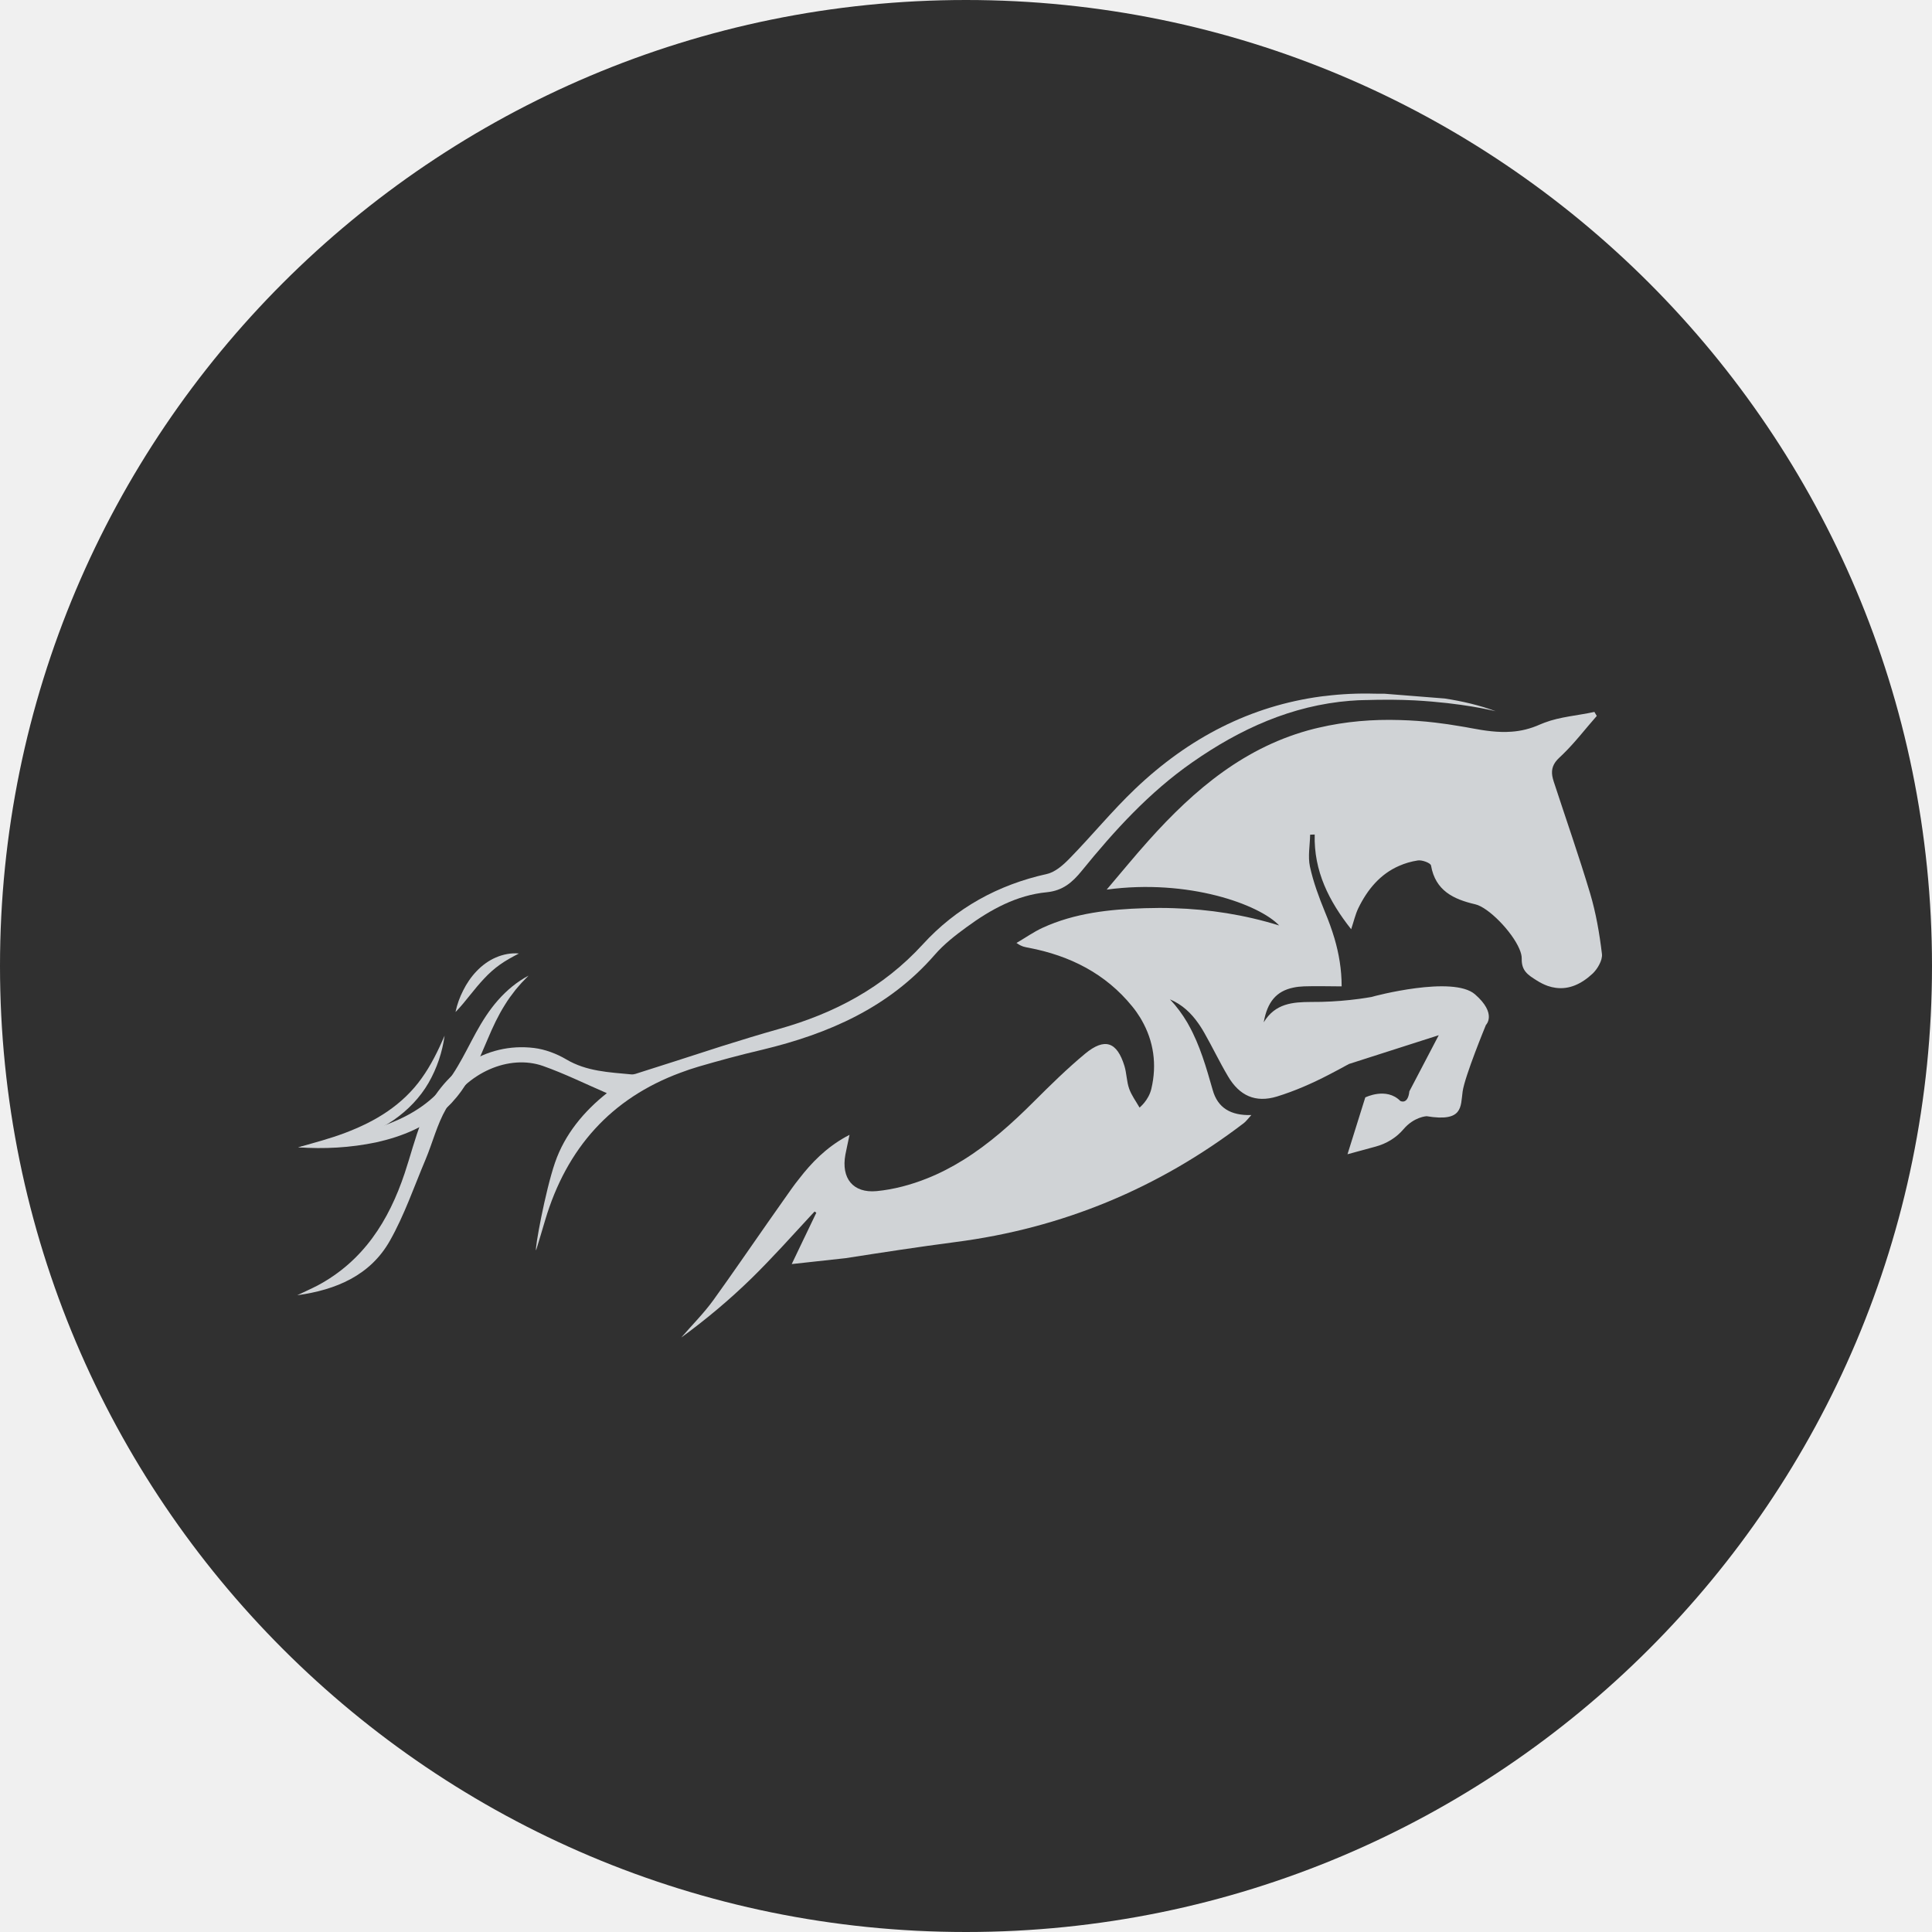
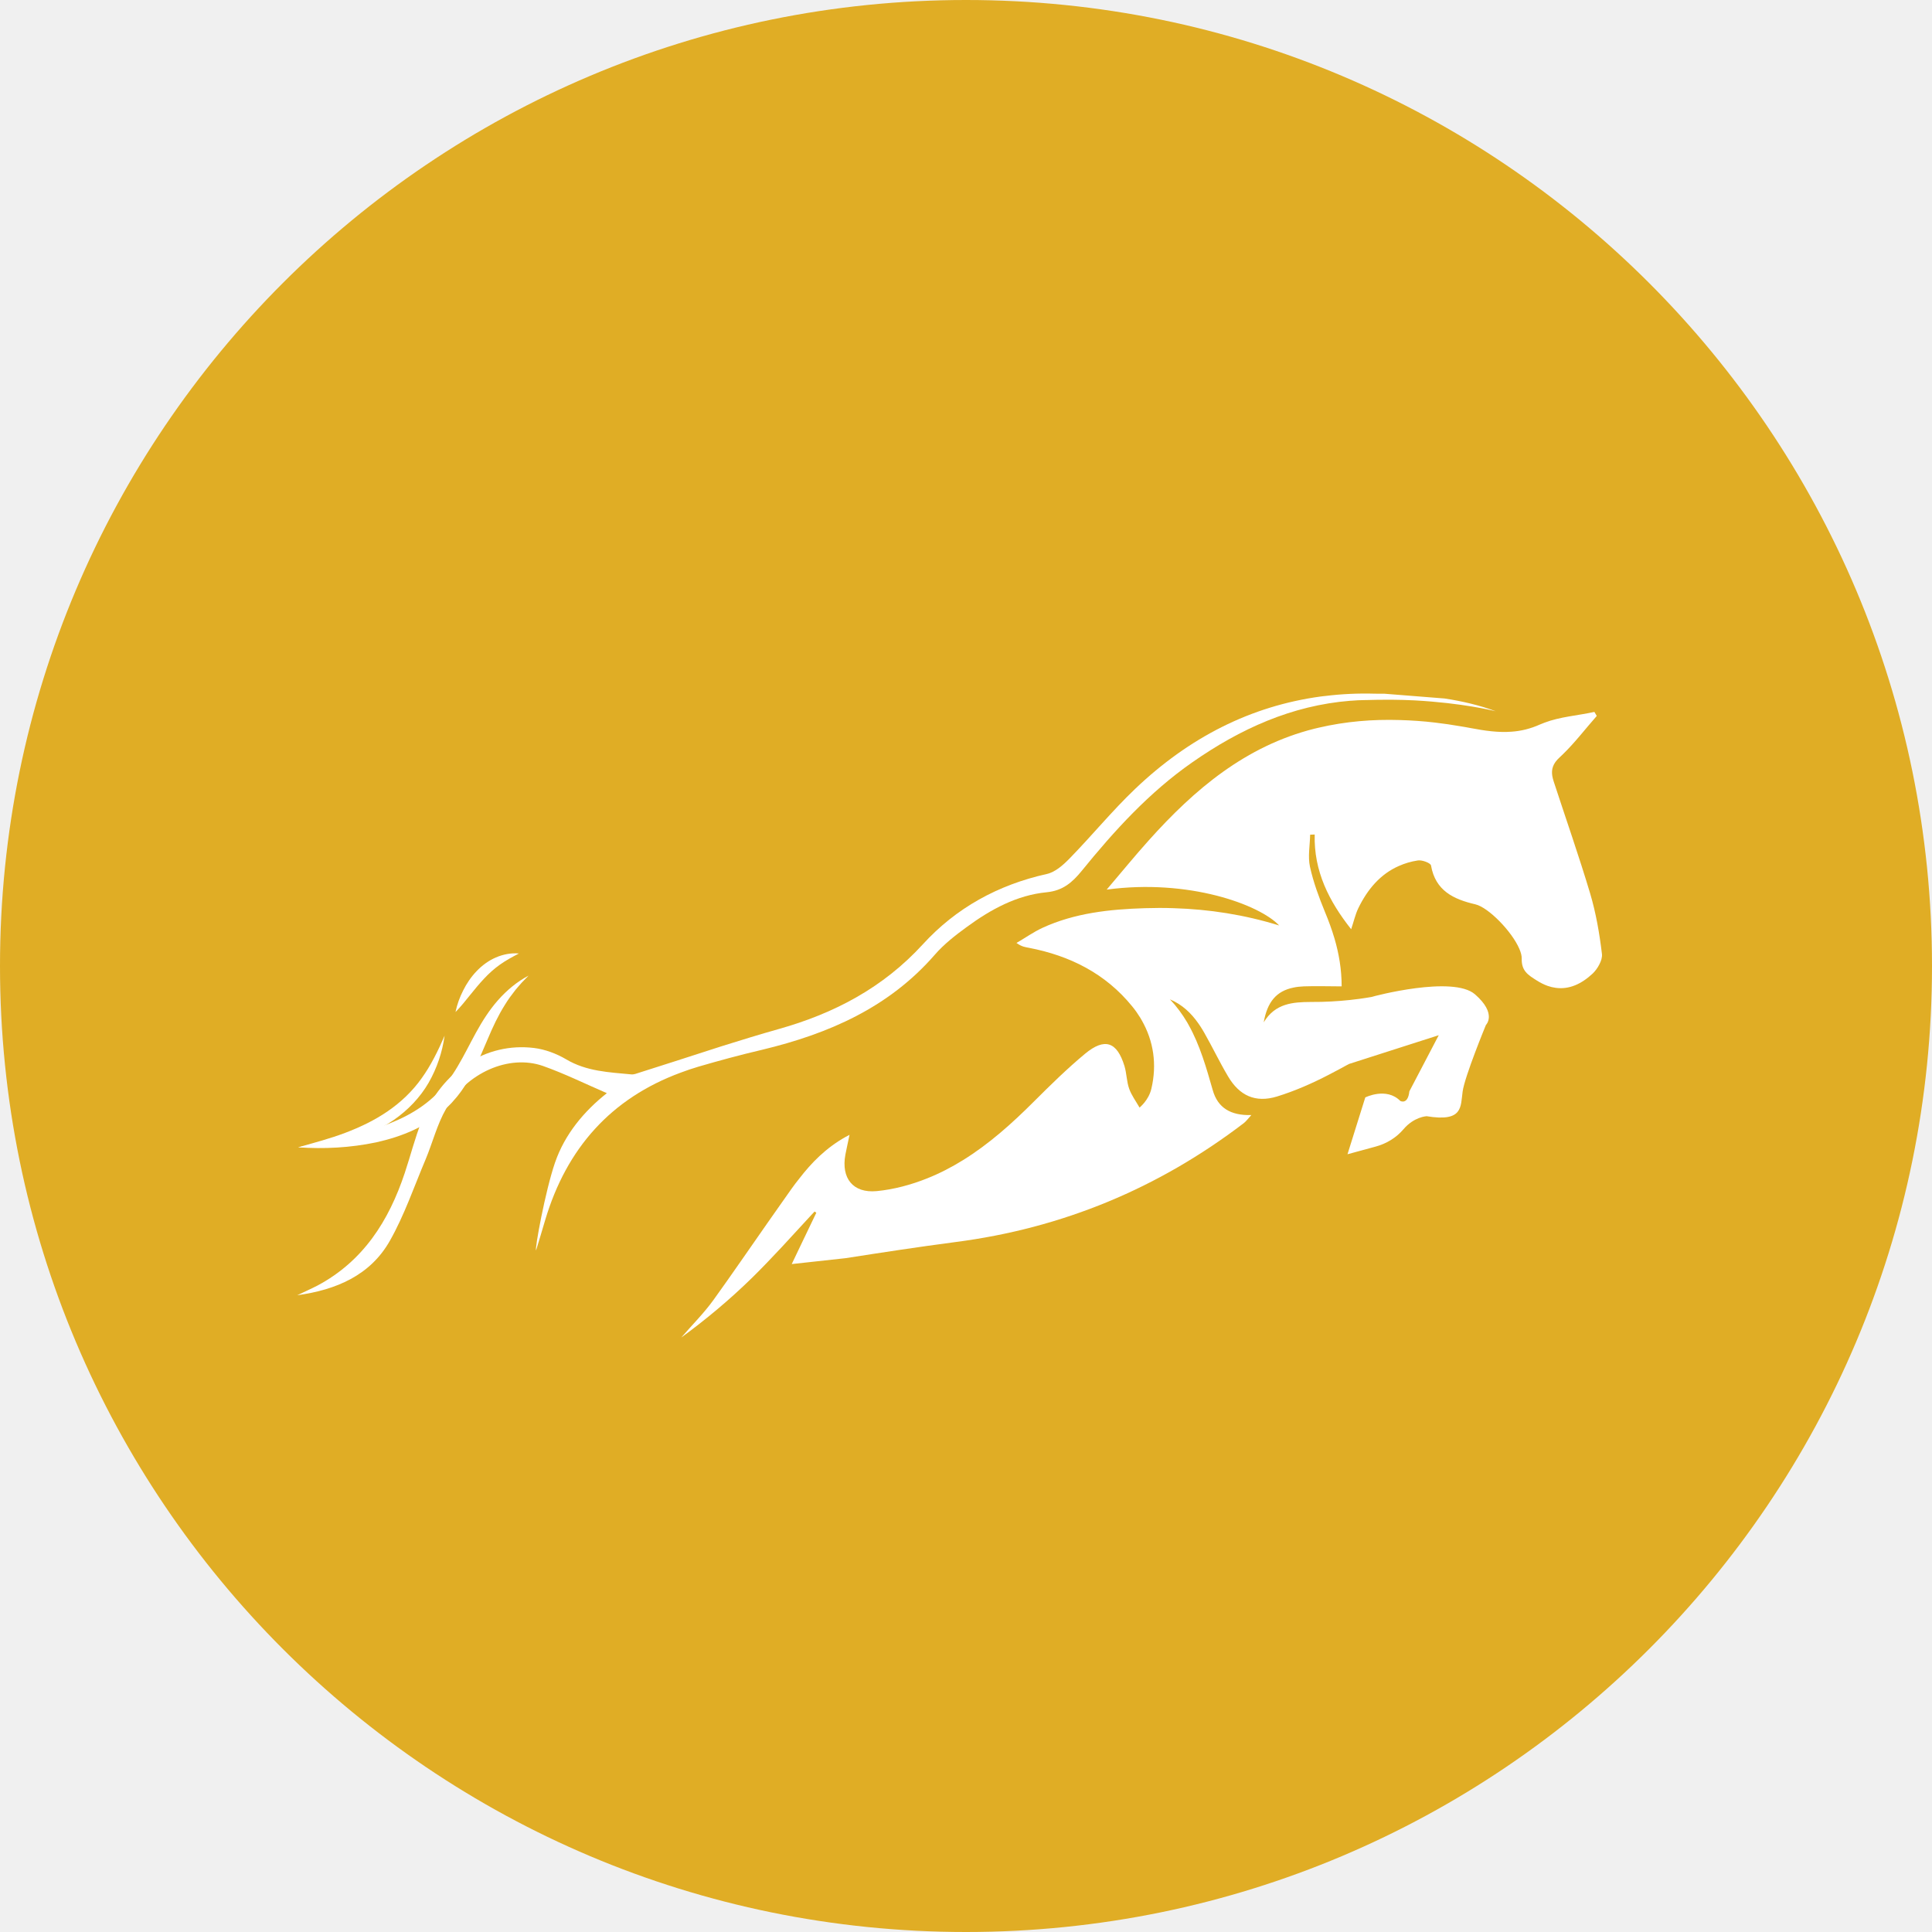
<svg xmlns="http://www.w3.org/2000/svg" width="39" height="39" viewBox="0 0 39 39" fill="none">
-   <circle cx="19.5" cy="19.5" r="19.5" fill="#303030" />
-   <path d="M29.161 14.1L27.95 14.004C27.887 14.003 27.823 14.003 27.763 14.003H27.757C27.415 13.993 27.08 14.009 26.756 14.049C26.731 14.052 26.713 14.054 26.698 14.055C26.685 14.057 26.674 14.059 26.67 14.059H26.666C25.247 14.251 24 14.889 22.913 15.926C22.451 16.366 22.046 16.863 21.599 17.321C21.469 17.455 21.304 17.605 21.13 17.643C20.145 17.862 19.299 18.328 18.628 19.063C17.829 19.936 16.845 20.456 15.718 20.773C15.334 20.881 14.954 20.998 14.575 21.117L13.604 21.43C13.372 21.504 13.14 21.579 12.908 21.652C12.855 21.669 12.798 21.693 12.745 21.688C12.293 21.645 11.839 21.628 11.429 21.384C11.234 21.269 11.002 21.182 10.781 21.155C9.807 21.036 8.917 21.619 8.511 22.631C8.375 22.974 8.286 23.334 8.169 23.683C7.849 24.641 7.337 25.455 6.41 25.95C6.277 26.019 6.137 26.08 6 26.146C6.782 26.039 7.476 25.746 7.871 25.045C8.163 24.529 8.358 23.956 8.59 23.407C8.733 23.067 8.822 22.7 9.004 22.384C9.419 21.652 10.276 21.278 10.961 21.518C11.396 21.672 11.813 21.878 12.25 22.067C11.793 22.429 11.402 22.892 11.204 23.468C11.007 24.039 10.789 25.232 10.822 25.238C10.882 25.038 10.946 24.836 11.004 24.633C11.438 23.172 12.34 22.171 13.734 21.655C13.852 21.61 13.974 21.569 14.099 21.532C14.304 21.471 14.511 21.415 14.716 21.359C14.939 21.299 15.164 21.243 15.389 21.19C16.727 20.868 17.941 20.34 18.868 19.275C19.053 19.061 19.285 18.88 19.516 18.712C20 18.358 20.525 18.069 21.132 18.011C21.457 17.978 21.647 17.811 21.834 17.582C22.495 16.768 23.197 15.996 24.067 15.389C25.036 14.712 26.076 14.241 27.255 14.146C27.263 14.146 27.272 14.145 27.279 14.145C27.367 14.137 27.459 14.133 27.551 14.132H27.567C27.721 14.127 27.874 14.125 28.023 14.125H28.091C28.091 14.125 28.093 14.124 28.094 14.125C28.254 14.125 28.406 14.132 28.553 14.138C28.795 14.151 29.018 14.171 29.215 14.193C29.403 14.215 29.57 14.238 29.708 14.261C29.976 14.305 30.148 14.347 30.193 14.357C29.866 14.236 29.513 14.153 29.161 14.1H29.161Z" fill="#D0D3D6" />
-   <path d="M10.67 19.694C10.625 19.742 10.578 19.787 10.534 19.834C10.492 19.883 10.448 19.93 10.408 19.979C10.329 20.08 10.254 20.181 10.189 20.289C10.055 20.502 9.949 20.729 9.85 20.964C9.749 21.198 9.652 21.44 9.526 21.677C9.464 21.797 9.391 21.912 9.312 22.025C9.27 22.079 9.231 22.136 9.183 22.187L9.115 22.265L9.041 22.339C8.943 22.437 8.833 22.523 8.719 22.603C8.662 22.642 8.601 22.675 8.543 22.712C8.483 22.746 8.422 22.775 8.36 22.806C8.113 22.922 7.853 23.002 7.593 23.06C7.07 23.169 6.542 23.197 6.019 23.16C6.532 23.056 7.039 22.954 7.523 22.801C7.762 22.722 7.997 22.633 8.214 22.518C8.431 22.403 8.63 22.264 8.801 22.096C8.973 21.93 9.116 21.735 9.242 21.52C9.369 21.307 9.481 21.077 9.607 20.847C9.733 20.618 9.876 20.39 10.054 20.189C10.23 19.989 10.438 19.817 10.67 19.694V19.694Z" fill="#D0D3D6" />
-   <path d="M8.975 20.907C8.929 21.236 8.822 21.562 8.651 21.859C8.48 22.155 8.233 22.411 7.95 22.607C7.666 22.803 7.345 22.938 7.018 23.029C6.69 23.116 6.353 23.156 6.018 23.161C6.341 23.068 6.66 22.985 6.966 22.869C7.272 22.753 7.564 22.613 7.827 22.432C8.09 22.251 8.324 22.03 8.51 21.768C8.698 21.508 8.842 21.213 8.975 20.907Z" fill="#D0D3D6" />
-   <path d="M10.476 19.247C10.336 19.32 10.207 19.39 10.091 19.473C9.975 19.555 9.871 19.649 9.774 19.753C9.676 19.856 9.585 19.968 9.492 20.083C9.399 20.198 9.306 20.317 9.195 20.429C9.227 20.275 9.28 20.131 9.35 19.993C9.419 19.855 9.507 19.723 9.618 19.607C9.727 19.491 9.861 19.392 10.009 19.328C10.158 19.264 10.319 19.233 10.476 19.248V19.247Z" fill="#D0D3D6" />
-   <path d="M32.337 19.254C32.288 18.844 32.217 18.432 32.1 18.038C31.873 17.279 31.61 16.53 31.364 15.777C31.351 15.737 31.341 15.699 31.335 15.663C31.314 15.529 31.347 15.412 31.483 15.289C31.506 15.268 31.527 15.246 31.55 15.225C31.795 14.987 32.005 14.71 32.233 14.452C32.217 14.425 32.202 14.398 32.185 14.371C31.848 14.445 31.492 14.468 31.178 14.588C31.148 14.599 31.117 14.611 31.088 14.624C30.892 14.712 30.702 14.757 30.514 14.77C30.242 14.791 29.972 14.751 29.687 14.697C29.622 14.685 29.555 14.672 29.488 14.662C29.315 14.632 29.14 14.606 28.967 14.586C28.731 14.558 28.497 14.542 28.259 14.535C27.711 14.518 27.164 14.562 26.617 14.69C26.589 14.697 26.56 14.704 26.532 14.71C25.145 15.059 24.113 15.933 23.191 16.962C22.91 17.274 22.644 17.602 22.34 17.958C23.993 17.735 25.423 18.259 25.822 18.682C25.117 18.464 24.409 18.355 23.695 18.333C23.5 18.326 23.305 18.327 23.109 18.333C22.402 18.355 21.697 18.429 21.043 18.73C20.86 18.815 20.693 18.934 20.519 19.035C20.523 19.038 20.527 19.041 20.531 19.043L20.532 19.043C20.629 19.112 20.699 19.119 20.766 19.132C21.598 19.291 22.318 19.654 22.854 20.314C22.915 20.388 22.969 20.465 23.017 20.543C23.027 20.56 23.036 20.576 23.046 20.593C23.286 21.012 23.359 21.486 23.241 21.981C23.185 22.214 23.008 22.352 23.004 22.358C23.003 22.355 23.001 22.352 22.998 22.349C22.928 22.227 22.841 22.11 22.794 21.978C22.742 21.832 22.744 21.669 22.699 21.52C22.549 21.03 22.302 20.942 21.905 21.27C21.542 21.571 21.205 21.903 20.87 22.237C20.429 22.678 19.966 23.093 19.441 23.418C19.212 23.56 18.972 23.685 18.716 23.787C18.394 23.916 18.043 24.011 17.698 24.044C17.217 24.09 16.978 23.782 17.065 23.309C17.086 23.194 17.115 23.077 17.149 22.908C17.123 22.921 17.096 22.936 17.07 22.95C16.671 23.174 16.382 23.47 16.133 23.793C16.079 23.858 16.031 23.925 15.982 23.992C15.92 24.08 15.857 24.168 15.795 24.257C15.695 24.398 15.596 24.54 15.497 24.681C15.132 25.202 14.773 25.727 14.402 26.242C14.207 26.512 13.968 26.749 13.752 27C14.255 26.633 14.732 26.233 15.174 25.801C15.382 25.597 15.584 25.385 15.783 25.172C15.979 24.961 16.173 24.747 16.369 24.536C16.394 24.509 16.419 24.482 16.444 24.456C16.456 24.464 16.467 24.475 16.476 24.479L16.478 24.482L16.439 24.563C16.373 24.698 16.308 24.835 16.242 24.974C16.239 24.979 16.237 24.985 16.234 24.99C16.152 25.161 16.069 25.336 15.982 25.517L17.068 25.398C17.814 25.282 18.548 25.169 19.284 25.073C21.446 24.794 23.384 23.988 25.11 22.67C25.155 22.635 25.188 22.587 25.26 22.509C24.843 22.521 24.581 22.364 24.48 22.003C24.351 21.552 24.223 21.1 23.995 20.692C23.986 20.674 23.975 20.656 23.965 20.638C23.868 20.475 23.755 20.319 23.617 20.173C23.866 20.279 24.046 20.452 24.19 20.658C24.202 20.676 24.215 20.694 24.227 20.712C24.256 20.756 24.284 20.802 24.31 20.848C24.475 21.137 24.618 21.439 24.788 21.725C25.018 22.118 25.342 22.267 25.776 22.135C26.137 22.024 26.489 21.869 26.824 21.695C26.96 21.625 27.095 21.552 27.23 21.478L29.043 20.897L28.45 22.03C28.42 22.309 28.267 22.224 28.267 22.224C27.986 21.939 27.56 22.153 27.56 22.153L27.201 23.3L27.767 23.146C27.987 23.087 28.186 22.967 28.332 22.794C28.546 22.543 28.798 22.532 28.798 22.532C29.537 22.654 29.482 22.345 29.525 22.035C29.567 21.727 29.995 20.691 29.995 20.691C29.995 20.691 30.227 20.466 29.775 20.072C29.331 19.685 27.726 20.11 27.687 20.125C27.605 20.139 27.523 20.152 27.441 20.163C27.189 20.197 26.936 20.217 26.677 20.224C26.606 20.226 26.533 20.225 26.46 20.226C26.103 20.228 25.742 20.251 25.51 20.637C25.582 20.224 25.767 20.006 26.109 19.936C26.174 19.922 26.244 19.914 26.321 19.911C26.56 19.903 26.801 19.91 27.056 19.911H27.083C27.083 19.567 27.028 19.251 26.939 18.946C26.885 18.764 26.82 18.586 26.746 18.409C26.625 18.113 26.511 17.807 26.443 17.494C26.399 17.289 26.443 17.064 26.447 16.849C26.479 16.849 26.507 16.847 26.539 16.846C26.519 17.585 26.827 18.191 27.275 18.758C27.329 18.596 27.359 18.46 27.418 18.336C27.606 17.948 27.868 17.642 28.24 17.48C28.357 17.428 28.484 17.39 28.622 17.369C28.707 17.356 28.879 17.421 28.887 17.471C28.975 17.979 29.34 18.153 29.782 18.255C30.048 18.318 30.52 18.803 30.67 19.154C30.702 19.227 30.719 19.294 30.718 19.35C30.711 19.602 30.85 19.683 31.018 19.79C31.093 19.838 31.166 19.874 31.24 19.901C31.297 19.921 31.352 19.934 31.407 19.941C31.675 19.977 31.923 19.865 32.152 19.651C32.201 19.603 32.251 19.537 32.285 19.468C32.304 19.433 32.317 19.398 32.327 19.364C32.337 19.324 32.342 19.288 32.337 19.254L32.337 19.254Z" fill="#D0D3D6" />
+   <circle cx="19.5" cy="19.5" r="19.5" fill="#E0AD25" />
+   <path d="M29.161 14.1L27.95 14.004C27.887 14.003 27.823 14.003 27.763 14.003H27.757C27.415 13.993 27.08 14.009 26.756 14.049C26.731 14.052 26.713 14.054 26.698 14.055C26.685 14.057 26.674 14.059 26.67 14.059H26.666C25.247 14.251 24 14.889 22.913 15.926C22.451 16.366 22.046 16.863 21.599 17.321C21.469 17.455 21.304 17.605 21.13 17.643C20.145 17.862 19.299 18.328 18.628 19.063C17.829 19.936 16.845 20.456 15.718 20.773C15.334 20.881 14.954 20.998 14.575 21.117L13.604 21.43C13.372 21.504 13.14 21.579 12.908 21.652C12.855 21.669 12.798 21.693 12.745 21.688C12.293 21.645 11.839 21.628 11.429 21.384C11.234 21.269 11.002 21.182 10.781 21.155C9.807 21.036 8.917 21.619 8.511 22.631C8.375 22.974 8.286 23.334 8.169 23.683C7.849 24.641 7.337 25.455 6.41 25.95C6.277 26.019 6.137 26.08 6 26.146C6.782 26.039 7.476 25.746 7.871 25.045C8.163 24.529 8.358 23.956 8.59 23.407C8.733 23.067 8.822 22.7 9.004 22.384C9.419 21.652 10.276 21.278 10.961 21.518C11.396 21.672 11.813 21.878 12.25 22.067C11.793 22.429 11.402 22.892 11.204 23.468C11.007 24.039 10.789 25.232 10.822 25.238C10.882 25.038 10.946 24.836 11.004 24.633C11.438 23.172 12.34 22.171 13.734 21.655C13.852 21.61 13.974 21.569 14.099 21.532C14.304 21.471 14.511 21.415 14.716 21.359C14.939 21.299 15.164 21.243 15.389 21.19C16.727 20.868 17.941 20.34 18.868 19.275C19.053 19.061 19.285 18.88 19.516 18.712C20 18.358 20.525 18.069 21.132 18.011C21.457 17.978 21.647 17.811 21.834 17.582C22.495 16.768 23.197 15.996 24.067 15.389C25.036 14.712 26.076 14.241 27.255 14.146C27.263 14.146 27.272 14.145 27.279 14.145C27.367 14.137 27.459 14.133 27.551 14.132H27.567C27.721 14.127 27.874 14.125 28.023 14.125H28.091C28.091 14.125 28.093 14.124 28.094 14.125C28.254 14.125 28.406 14.132 28.553 14.138C28.795 14.151 29.018 14.171 29.215 14.193C29.403 14.215 29.57 14.238 29.708 14.261C29.976 14.305 30.148 14.347 30.193 14.357C29.866 14.236 29.513 14.153 29.161 14.1H29.161Z" fill="#FFFFFF" />
+   <path d="M10.67 19.694C10.625 19.742 10.578 19.787 10.534 19.834C10.492 19.883 10.448 19.93 10.408 19.979C10.329 20.08 10.254 20.181 10.189 20.289C10.055 20.502 9.949 20.729 9.85 20.964C9.749 21.198 9.652 21.44 9.526 21.677C9.464 21.797 9.391 21.912 9.312 22.025C9.27 22.079 9.231 22.136 9.183 22.187L9.115 22.265L9.041 22.339C8.943 22.437 8.833 22.523 8.719 22.603C8.662 22.642 8.601 22.675 8.543 22.712C8.483 22.746 8.422 22.775 8.36 22.806C8.113 22.922 7.853 23.002 7.593 23.06C7.07 23.169 6.542 23.197 6.019 23.16C6.532 23.056 7.039 22.954 7.523 22.801C7.762 22.722 7.997 22.633 8.214 22.518C8.431 22.403 8.63 22.264 8.801 22.096C8.973 21.93 9.116 21.735 9.242 21.52C9.369 21.307 9.481 21.077 9.607 20.847C9.733 20.618 9.876 20.39 10.054 20.189C10.23 19.989 10.438 19.817 10.67 19.694V19.694Z" fill="#FFFFFF" />
+   <path d="M8.975 20.907C8.929 21.236 8.822 21.562 8.651 21.859C8.48 22.155 8.233 22.411 7.95 22.607C7.666 22.803 7.345 22.938 7.018 23.029C6.69 23.116 6.353 23.156 6.018 23.161C6.341 23.068 6.66 22.985 6.966 22.869C7.272 22.753 7.564 22.613 7.827 22.432C8.09 22.251 8.324 22.03 8.51 21.768C8.698 21.508 8.842 21.213 8.975 20.907Z" fill="#FFFFFF" />
+   <path d="M10.476 19.247C10.336 19.32 10.207 19.39 10.091 19.473C9.975 19.555 9.871 19.649 9.774 19.753C9.676 19.856 9.585 19.968 9.492 20.083C9.399 20.198 9.306 20.317 9.195 20.429C9.227 20.275 9.28 20.131 9.35 19.993C9.419 19.855 9.507 19.723 9.618 19.607C9.727 19.491 9.861 19.392 10.009 19.328C10.158 19.264 10.319 19.233 10.476 19.248V19.247Z" fill="#FFFFFF" />
+   <path d="M32.337 19.254C32.288 18.844 32.217 18.432 32.1 18.038C31.873 17.279 31.61 16.53 31.364 15.777C31.351 15.737 31.341 15.699 31.335 15.663C31.314 15.529 31.347 15.412 31.483 15.289C31.506 15.268 31.527 15.246 31.55 15.225C31.795 14.987 32.005 14.71 32.233 14.452C32.217 14.425 32.202 14.398 32.185 14.371C31.848 14.445 31.492 14.468 31.178 14.588C31.148 14.599 31.117 14.611 31.088 14.624C30.892 14.712 30.702 14.757 30.514 14.77C30.242 14.791 29.972 14.751 29.687 14.697C29.622 14.685 29.555 14.672 29.488 14.662C29.315 14.632 29.14 14.606 28.967 14.586C28.731 14.558 28.497 14.542 28.259 14.535C27.711 14.518 27.164 14.562 26.617 14.69C26.589 14.697 26.56 14.704 26.532 14.71C25.145 15.059 24.113 15.933 23.191 16.962C22.91 17.274 22.644 17.602 22.34 17.958C23.993 17.735 25.423 18.259 25.822 18.682C25.117 18.464 24.409 18.355 23.695 18.333C23.5 18.326 23.305 18.327 23.109 18.333C22.402 18.355 21.697 18.429 21.043 18.73C20.86 18.815 20.693 18.934 20.519 19.035C20.523 19.038 20.527 19.041 20.531 19.043L20.532 19.043C20.629 19.112 20.699 19.119 20.766 19.132C21.598 19.291 22.318 19.654 22.854 20.314C22.915 20.388 22.969 20.465 23.017 20.543C23.027 20.56 23.036 20.576 23.046 20.593C23.286 21.012 23.359 21.486 23.241 21.981C23.185 22.214 23.008 22.352 23.004 22.358C23.003 22.355 23.001 22.352 22.998 22.349C22.928 22.227 22.841 22.11 22.794 21.978C22.742 21.832 22.744 21.669 22.699 21.52C22.549 21.03 22.302 20.942 21.905 21.27C21.542 21.571 21.205 21.903 20.87 22.237C20.429 22.678 19.966 23.093 19.441 23.418C19.212 23.56 18.972 23.685 18.716 23.787C18.394 23.916 18.043 24.011 17.698 24.044C17.217 24.09 16.978 23.782 17.065 23.309C17.086 23.194 17.115 23.077 17.149 22.908C17.123 22.921 17.096 22.936 17.07 22.95C16.671 23.174 16.382 23.47 16.133 23.793C16.079 23.858 16.031 23.925 15.982 23.992C15.92 24.08 15.857 24.168 15.795 24.257C15.695 24.398 15.596 24.54 15.497 24.681C15.132 25.202 14.773 25.727 14.402 26.242C14.207 26.512 13.968 26.749 13.752 27C14.255 26.633 14.732 26.233 15.174 25.801C15.382 25.597 15.584 25.385 15.783 25.172C15.979 24.961 16.173 24.747 16.369 24.536C16.394 24.509 16.419 24.482 16.444 24.456C16.456 24.464 16.467 24.475 16.476 24.479L16.478 24.482L16.439 24.563C16.373 24.698 16.308 24.835 16.242 24.974C16.239 24.979 16.237 24.985 16.234 24.99C16.152 25.161 16.069 25.336 15.982 25.517L17.068 25.398C17.814 25.282 18.548 25.169 19.284 25.073C21.446 24.794 23.384 23.988 25.11 22.67C25.155 22.635 25.188 22.587 25.26 22.509C24.843 22.521 24.581 22.364 24.48 22.003C24.351 21.552 24.223 21.1 23.995 20.692C23.986 20.674 23.975 20.656 23.965 20.638C23.868 20.475 23.755 20.319 23.617 20.173C23.866 20.279 24.046 20.452 24.19 20.658C24.202 20.676 24.215 20.694 24.227 20.712C24.256 20.756 24.284 20.802 24.31 20.848C24.475 21.137 24.618 21.439 24.788 21.725C25.018 22.118 25.342 22.267 25.776 22.135C26.137 22.024 26.489 21.869 26.824 21.695C26.96 21.625 27.095 21.552 27.23 21.478L29.043 20.897L28.45 22.03C28.42 22.309 28.267 22.224 28.267 22.224C27.986 21.939 27.56 22.153 27.56 22.153L27.201 23.3L27.767 23.146C27.987 23.087 28.186 22.967 28.332 22.794C28.546 22.543 28.798 22.532 28.798 22.532C29.537 22.654 29.482 22.345 29.525 22.035C29.567 21.727 29.995 20.691 29.995 20.691C29.995 20.691 30.227 20.466 29.775 20.072C29.331 19.685 27.726 20.11 27.687 20.125C27.605 20.139 27.523 20.152 27.441 20.163C27.189 20.197 26.936 20.217 26.677 20.224C26.606 20.226 26.533 20.225 26.46 20.226C26.103 20.228 25.742 20.251 25.51 20.637C25.582 20.224 25.767 20.006 26.109 19.936C26.174 19.922 26.244 19.914 26.321 19.911C26.56 19.903 26.801 19.91 27.056 19.911H27.083C27.083 19.567 27.028 19.251 26.939 18.946C26.885 18.764 26.82 18.586 26.746 18.409C26.625 18.113 26.511 17.807 26.443 17.494C26.399 17.289 26.443 17.064 26.447 16.849C26.479 16.849 26.507 16.847 26.539 16.846C26.519 17.585 26.827 18.191 27.275 18.758C27.329 18.596 27.359 18.46 27.418 18.336C27.606 17.948 27.868 17.642 28.24 17.48C28.357 17.428 28.484 17.39 28.622 17.369C28.707 17.356 28.879 17.421 28.887 17.471C28.975 17.979 29.34 18.153 29.782 18.255C30.048 18.318 30.52 18.803 30.67 19.154C30.702 19.227 30.719 19.294 30.718 19.35C30.711 19.602 30.85 19.683 31.018 19.79C31.093 19.838 31.166 19.874 31.24 19.901C31.297 19.921 31.352 19.934 31.407 19.941C31.675 19.977 31.923 19.865 32.152 19.651C32.201 19.603 32.251 19.537 32.285 19.468C32.304 19.433 32.317 19.398 32.327 19.364C32.337 19.324 32.342 19.288 32.337 19.254L32.337 19.254Z" fill="#FFFFFF" />
</svg>
